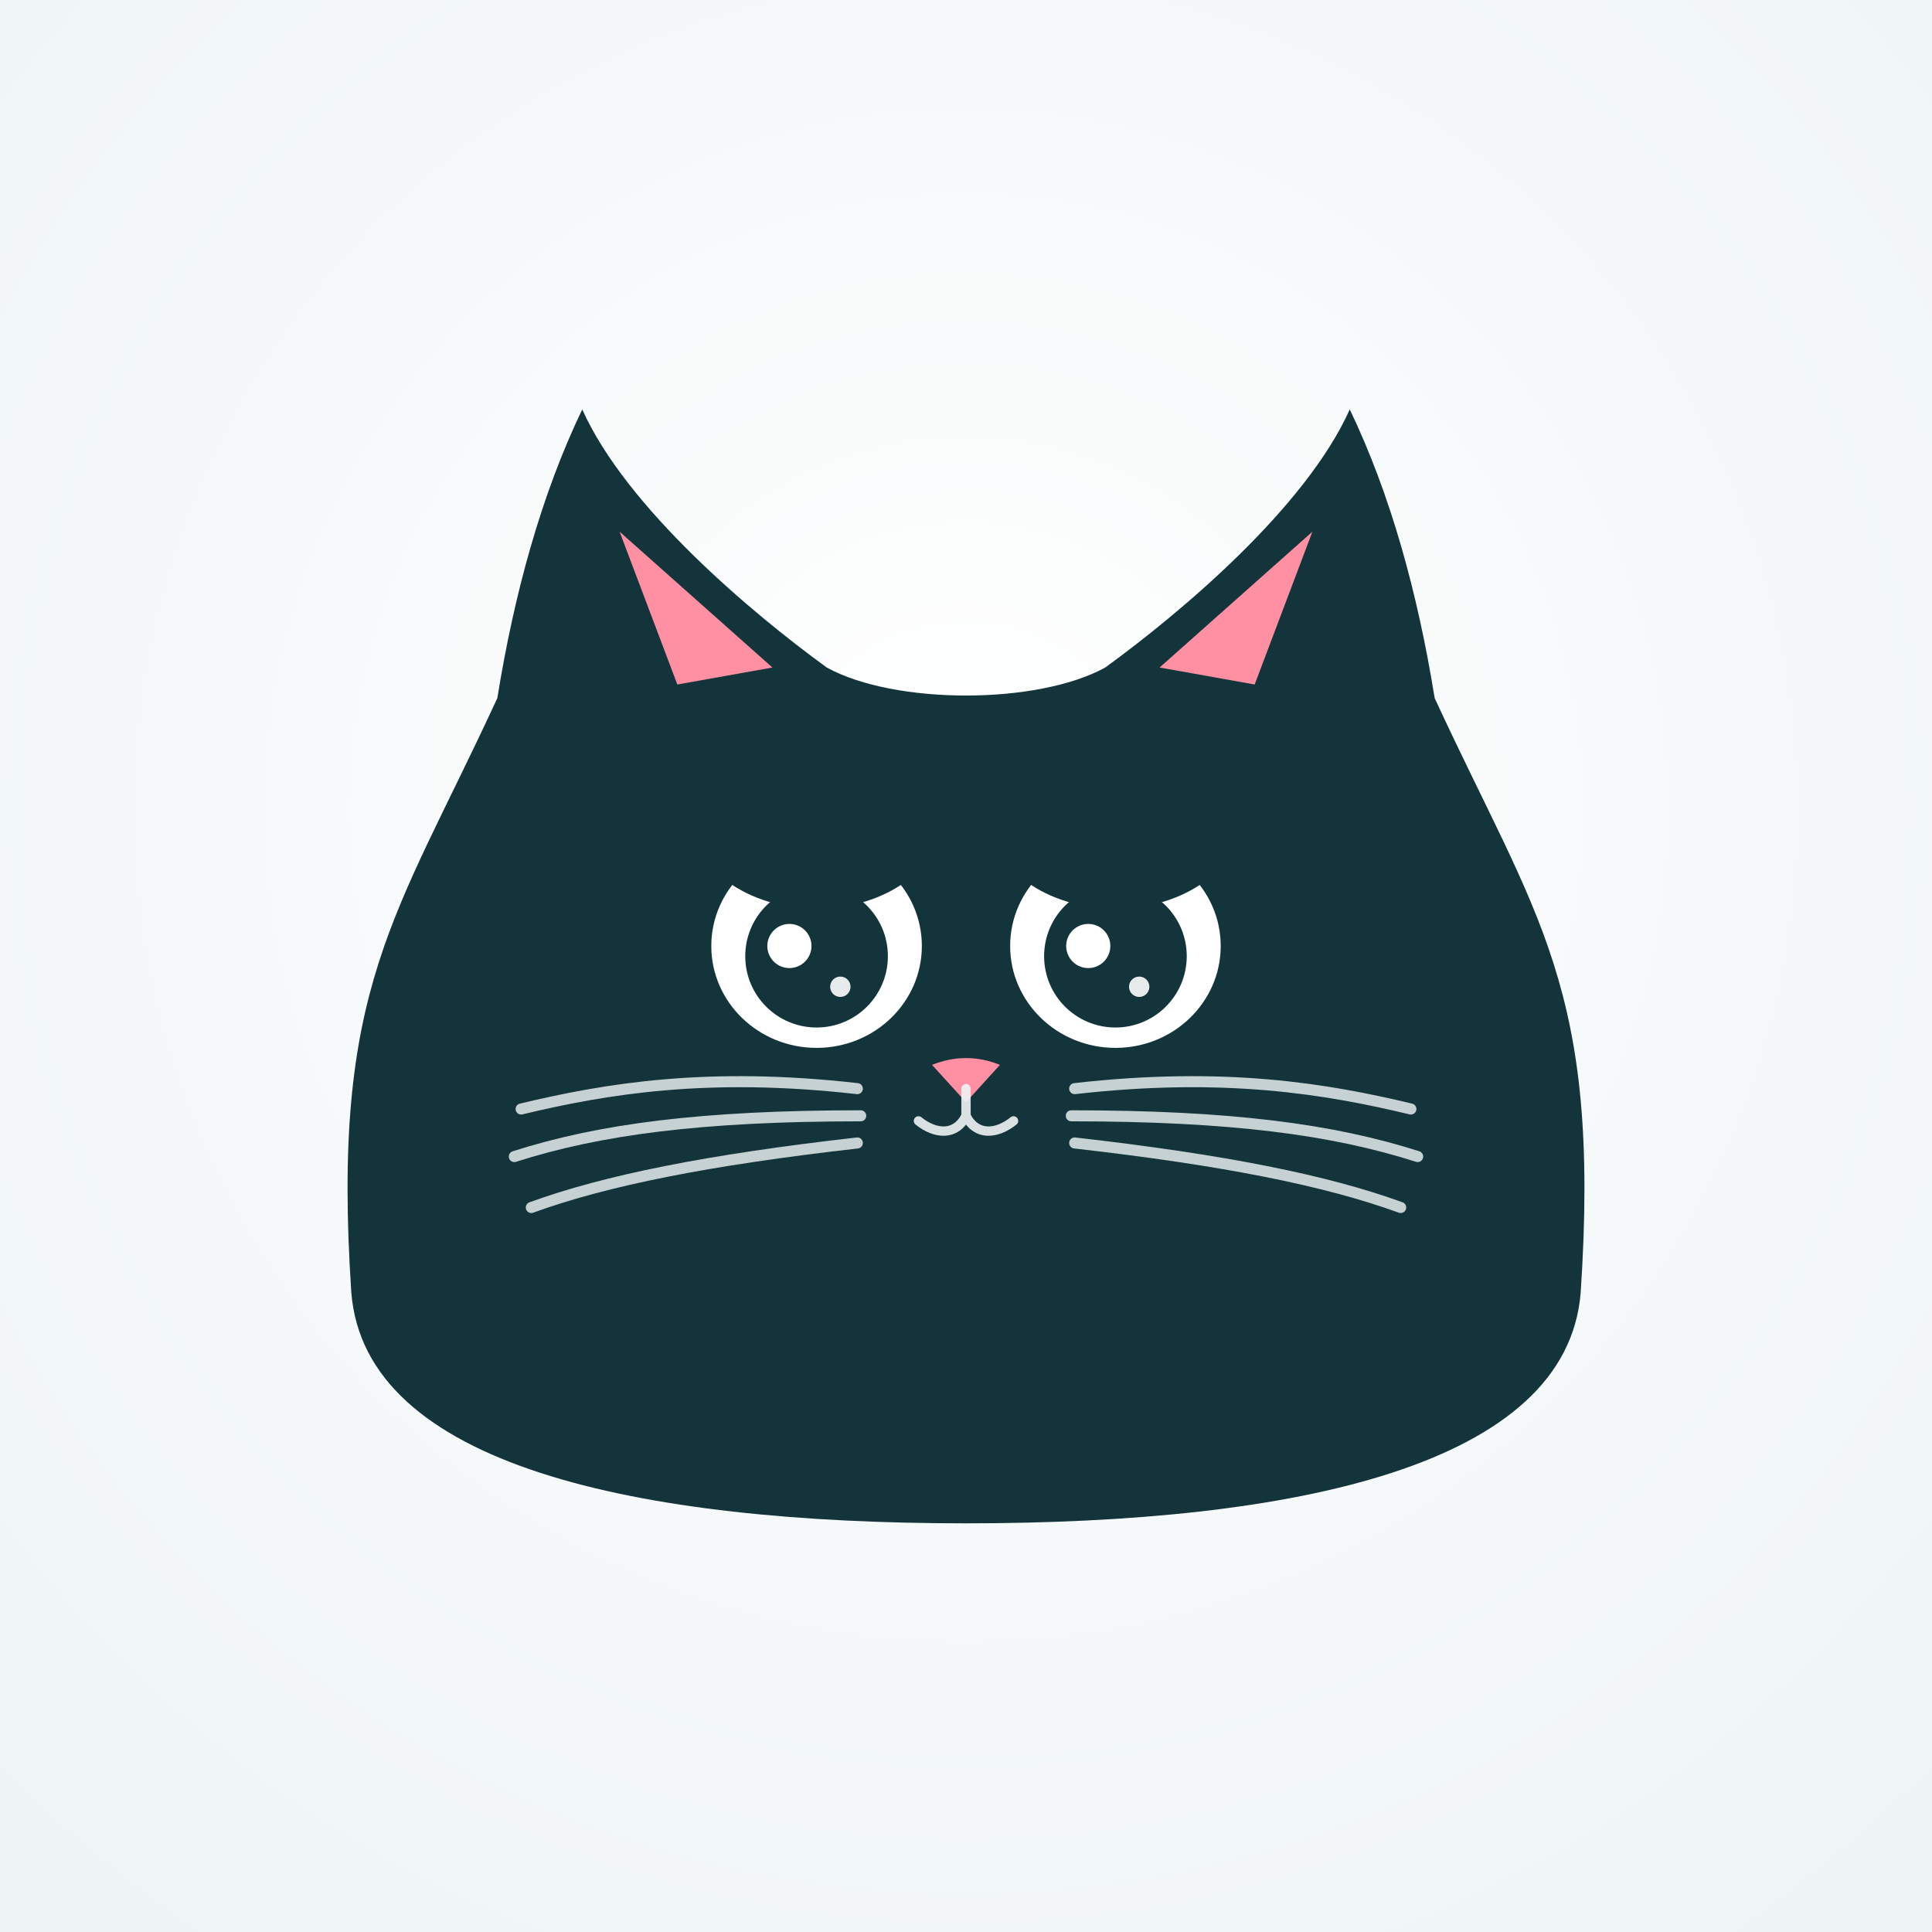
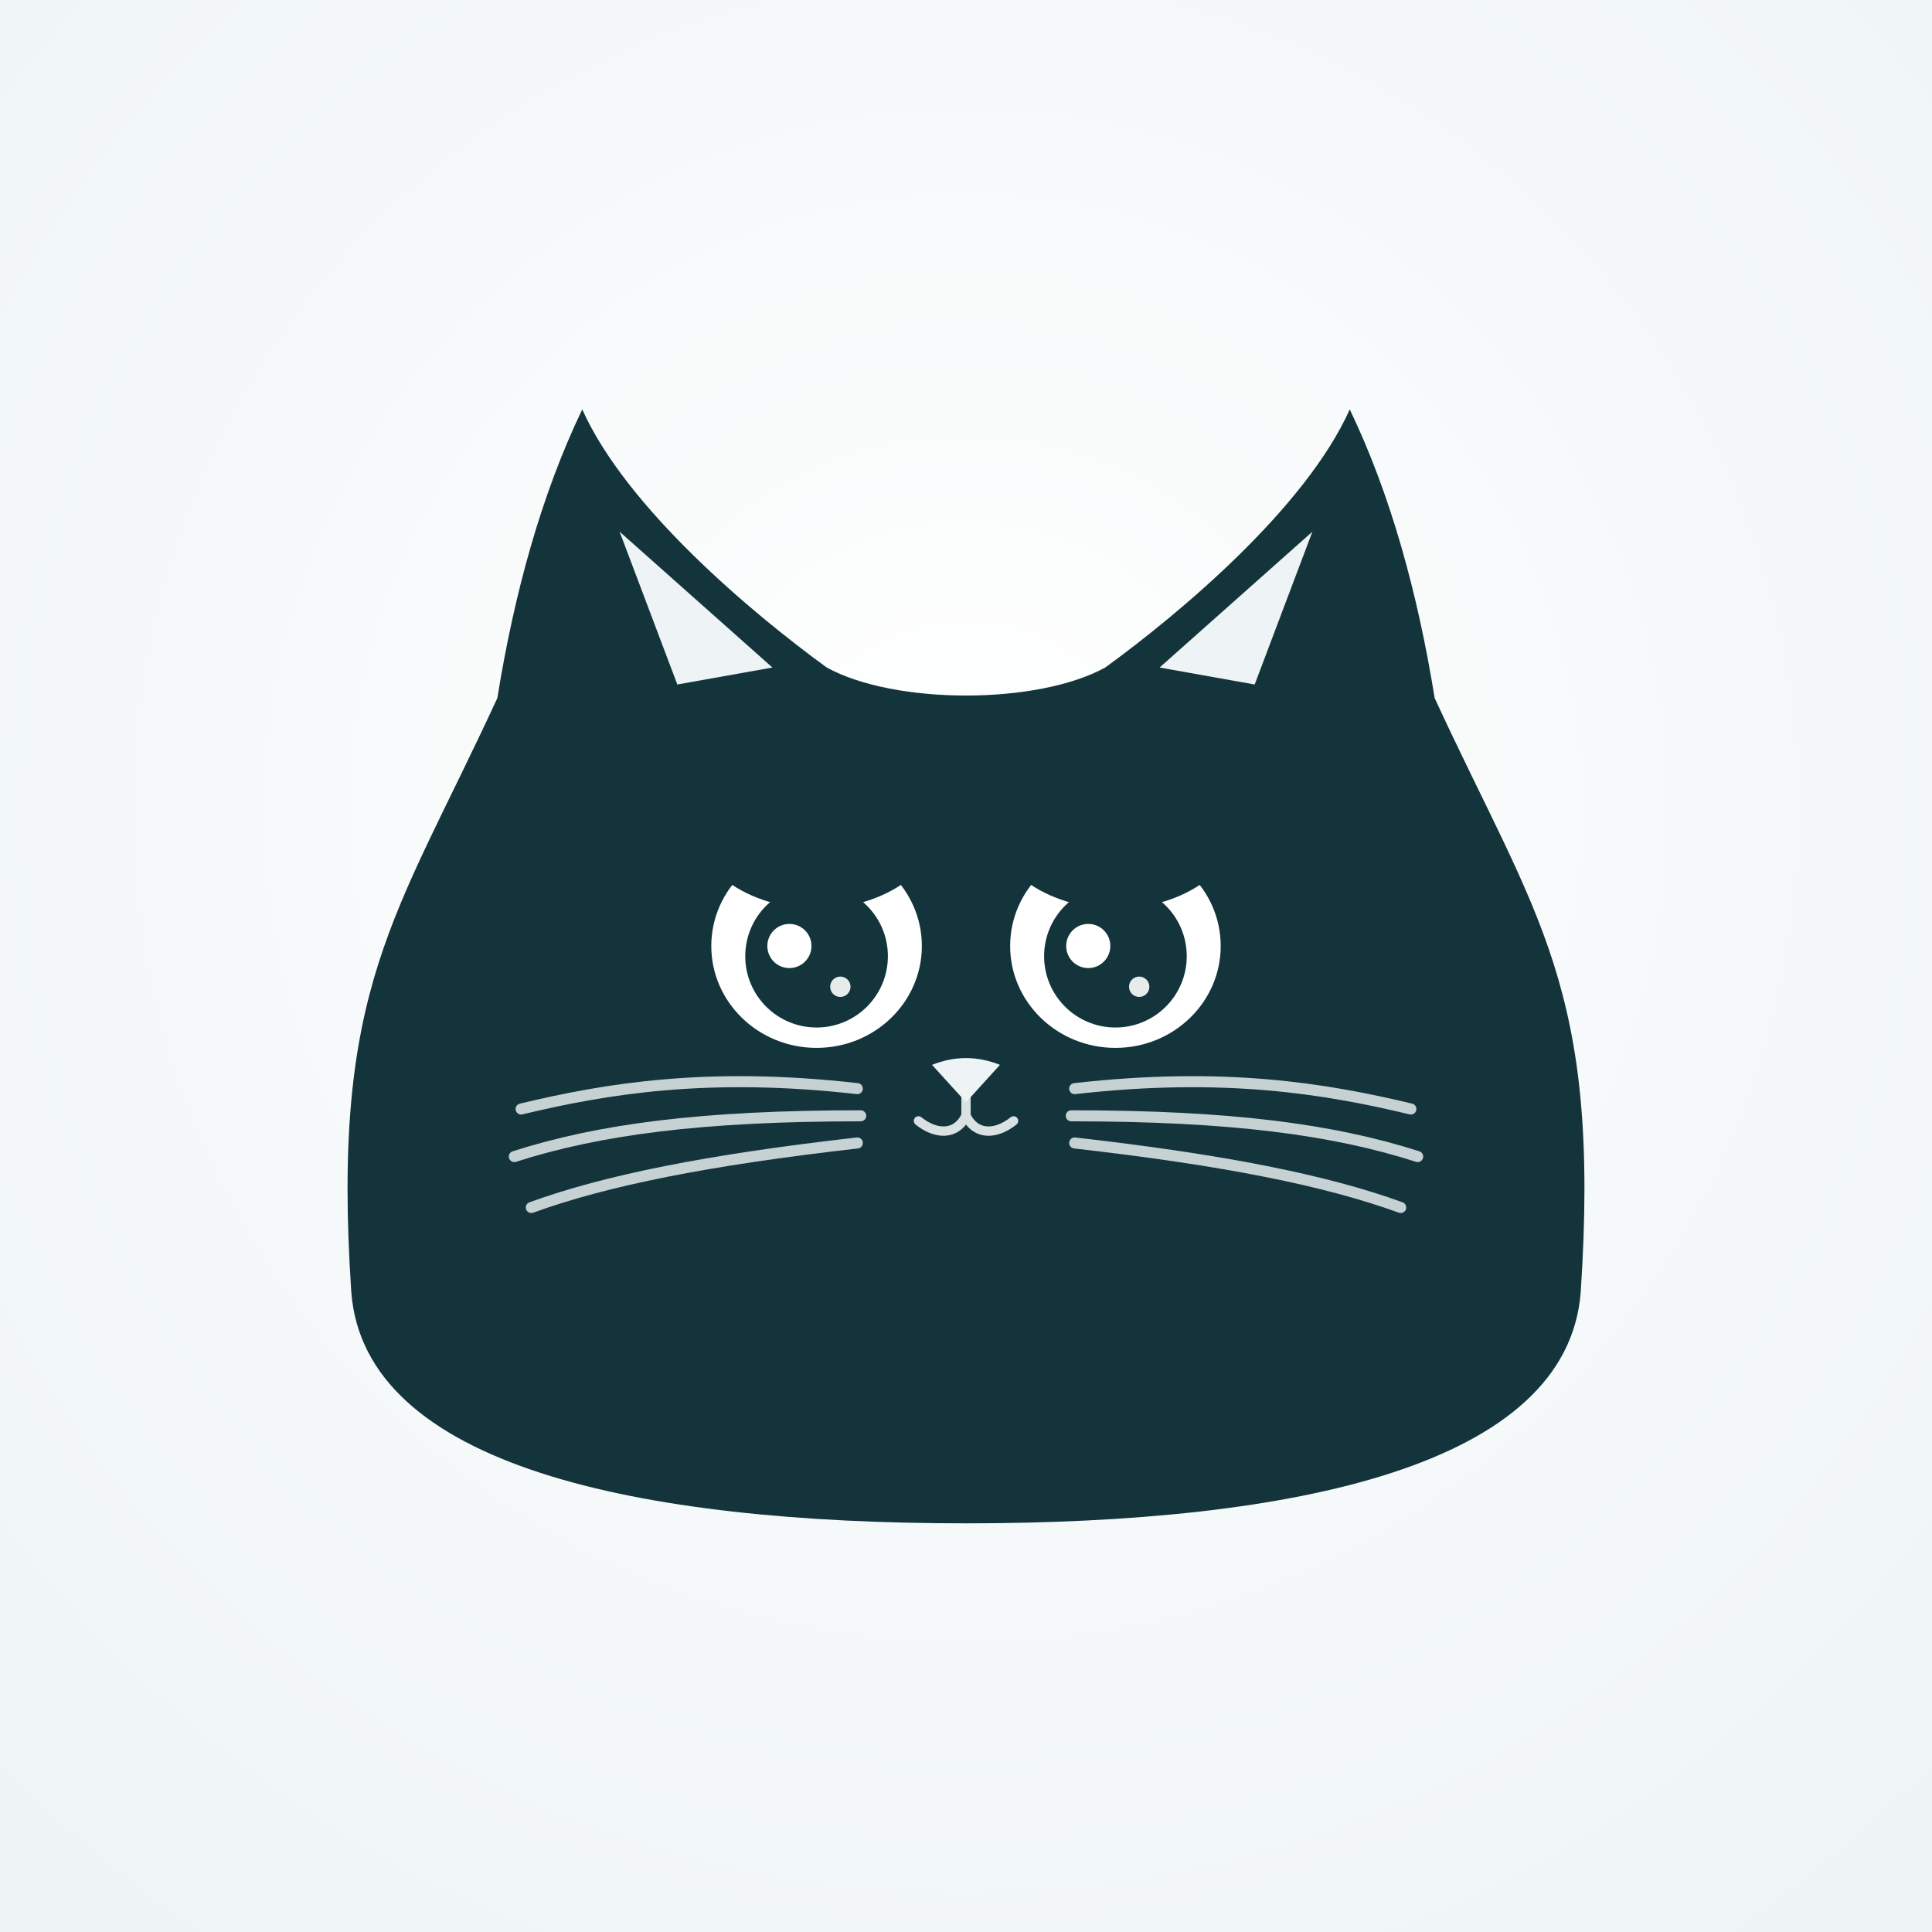
<svg xmlns="http://www.w3.org/2000/svg" viewBox="0 0 1024 1024" width="1024" height="1024">
  <defs>
    <radialGradient id="hbg" cx="50%" cy="42%" r="72%">
      <stop offset="0%" stop-color="#FFFFFF" />
      <stop offset="100%" stop-color="#EEF4F5" />
    </radialGradient>
  </defs>
  <rect x="0" y="0" width="1024" height="1024" fill="url(#hbg)" />
  <g transform="translate(51.2,-53) scale(0.9)">
    <path d="M150 820 C138 640 176 600 236 470 C246 408 262 350 286 300 C312 358 386 420 430 452 C470 474 554 474 594 452 C638 420 712 358 738 300 C762 350 778 408 788 470 C848 600 886 640 874 820 C866 922 706 956 512 956 C318 956 158 922 150 820 Z" fill="#13343B" />
-     <path d="M308 372 L398 452 L342 462 Z" fill="#FF8FA3" />
-     <path d="M716 372 L626 452 L682 462 Z" fill="#FF8FA3" />
+     <path d="M308 372 L398 452 L342 462 Z" fill="#EEF4F5" />
+     <path d="M716 372 L626 452 L682 462 Z" fill="#EEF4F5" />
    <g stroke="#EEF4F5" stroke-width="6.5" stroke-linecap="round" fill="none" opacity="0.82">
      <path d="M448 700 C360 690 300 700 250 712" />
      <path d="M450 716 C356 716 296 724 246 740" />
      <path d="M448 732 C360 742 300 754 256 770" />
      <path d="M576 700 C664 690 724 700 774 712" />
      <path d="M574 716 C668 716 728 724 778 740" />
      <path d="M576 732 C664 742 724 754 768 770" />
    </g>
    <g>
      <ellipse cx="424" cy="616" rx="62" ry="60" fill="#FFFFFF" />
      <ellipse cx="600" cy="616" rx="62" ry="60" fill="#FFFFFF" />
      <circle cx="424" cy="622" r="42" fill="#13343B" />
      <circle cx="600" cy="622" r="42" fill="#13343B" />
      <ellipse cx="424" cy="540" rx="74" ry="54" fill="#13343B" />
      <ellipse cx="600" cy="540" rx="74" ry="54" fill="#13343B" />
      <circle cx="408" cy="616" r="13" fill="#FFFFFF" />
      <circle cx="584" cy="616" r="13" fill="#FFFFFF" />
      <circle cx="438" cy="640" r="6" fill="#FFFFFF" opacity="0.9" />
      <circle cx="614" cy="640" r="6" fill="#FFFFFF" opacity="0.9" />
    </g>
-     <path d="M512 708 L492 686 Q512 678 532 686 Z" fill="#FF8FA3" />
+     <path d="M512 708 L492 686 Q512 678 532 686 Z" fill="#EEF4F5" />
    <g stroke="#EEF4F5" stroke-width="5.5" stroke-linecap="round" fill="none" opacity="0.9">
      <path d="M512 700 L512 716" />
      <path d="M512 716 C506 728 494 727 484 719" />
      <path d="M512 716 C518 728 530 727 540 719" />
    </g>
  </g>
</svg>
